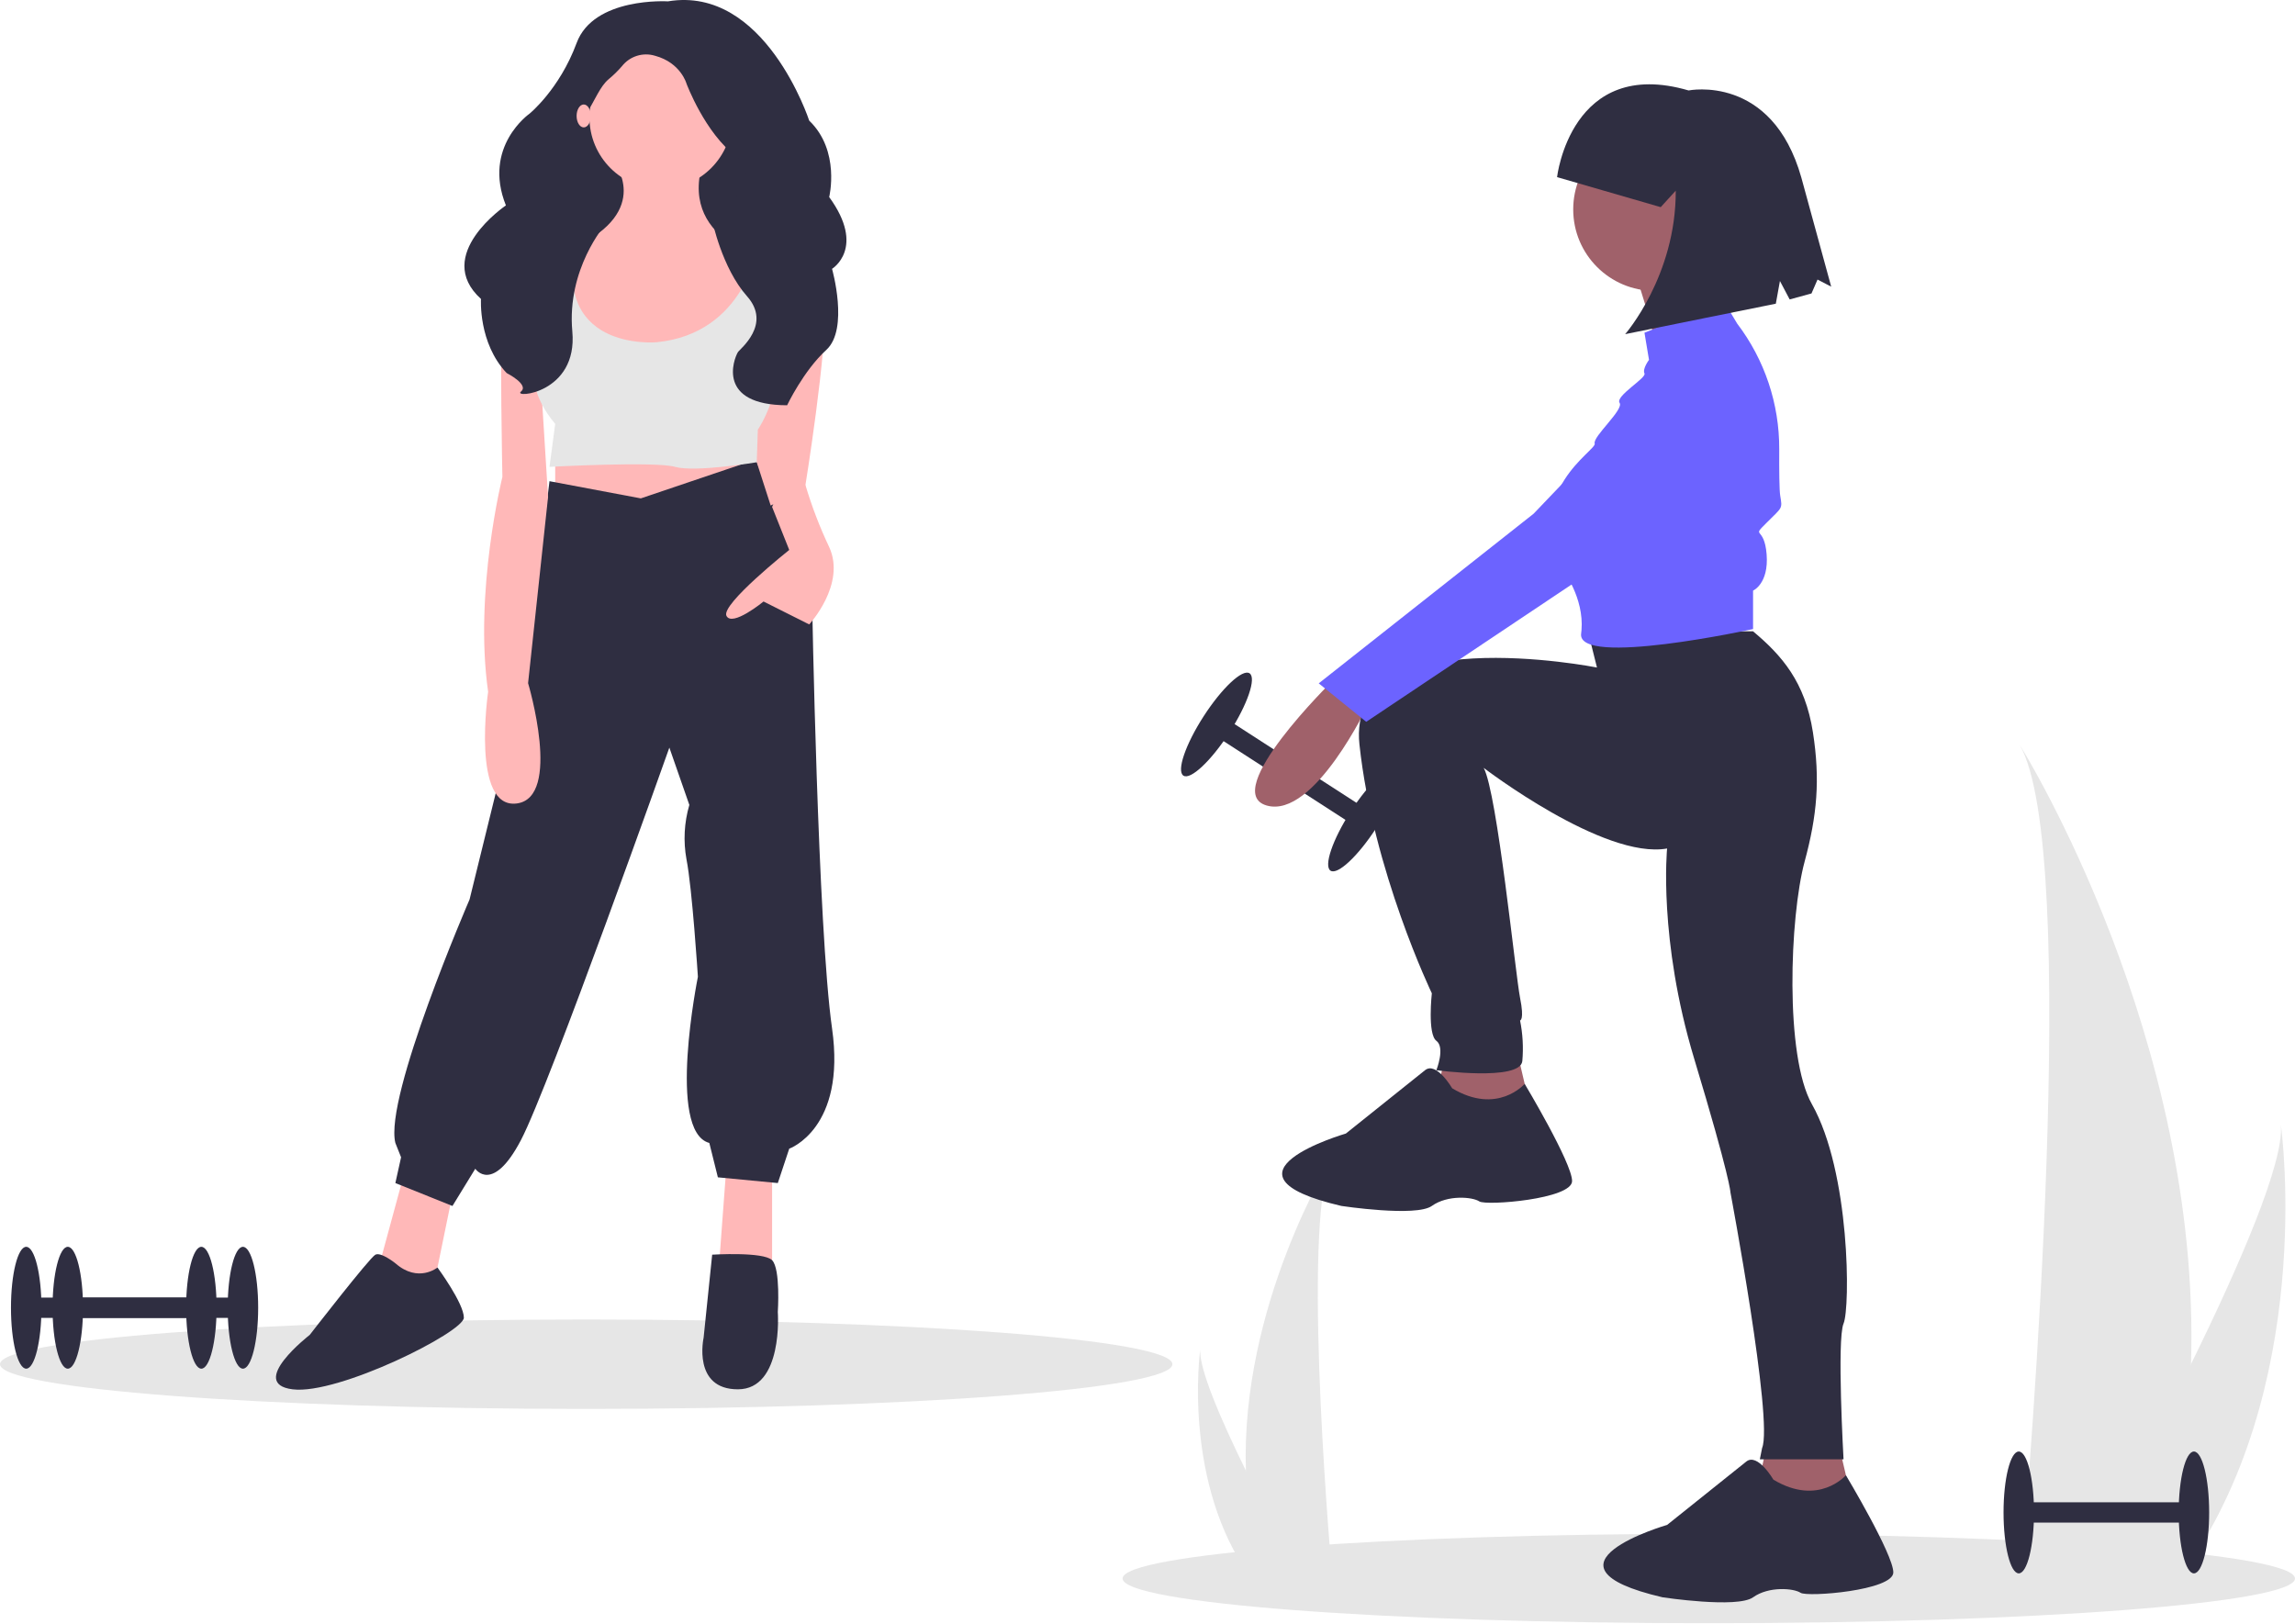
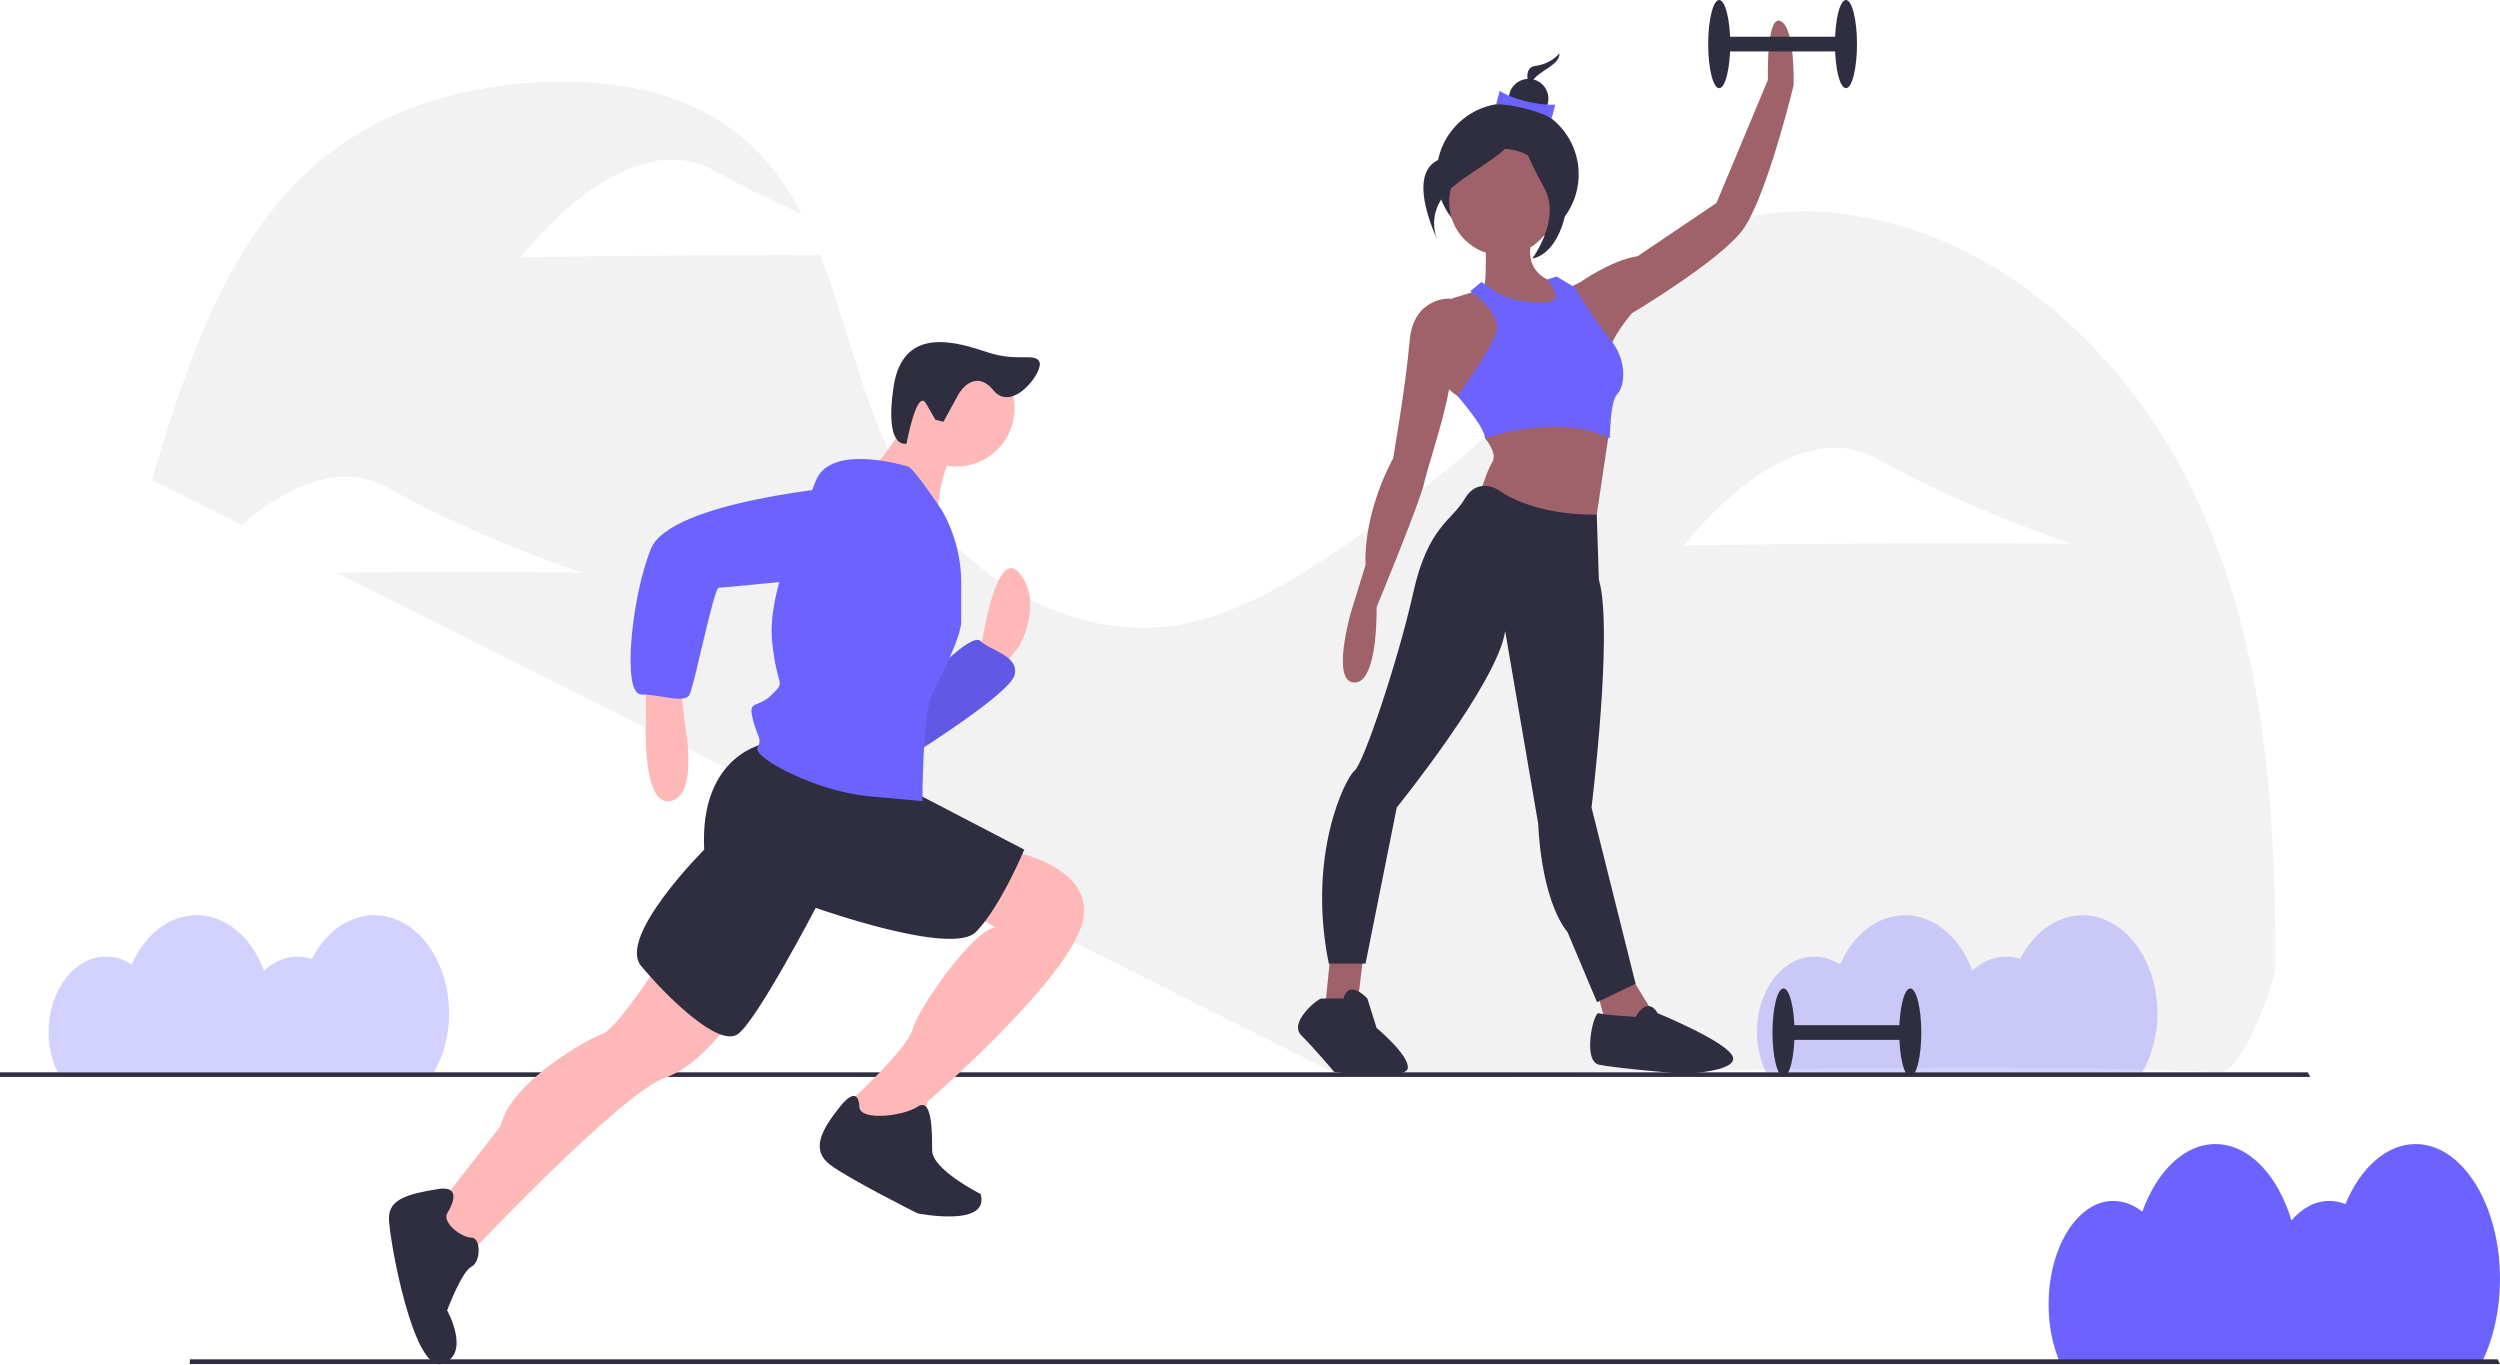
- <svg xmlns="http://www.w3.org/2000/svg" id="ba282fe7-a86d-4435-9597-c64b192ed79f" data-name="Layer 1" width="882.655" height="624.264" viewBox="0 0 882.655 624.264">
-   <rect x="650.916" y="401.084" width="7.81" height="67.363" transform="translate(-224.3524 611.0475) rotate(-57.13996)" fill="#2f2e41" />
-   <ellipse cx="683.114" cy="453.041" rx="23.431" ry="5.858" transform="matrix(0.54259, -0.84, 0.84, 0.54259, -226.7622, 643.1724)" fill="#2f2e41" />
-   <ellipse cx="626.529" cy="416.49" rx="23.431" ry="5.858" transform="translate(-221.9425 578.9227) rotate(-57.13996)" fill="#2f2e41" />
-   <ellipse cx="657.206" cy="607.069" rx="225.449" ry="17.195" fill="#e6e6e6" />
-   <ellipse cx="225.449" cy="524.654" rx="225.449" ry="17.195" fill="#e6e6e6" />
-   <path d="M1001.329,662.485a294.268,294.268,0,0,1-13.746,81.345c-.192.611-.392,1.213-.593,1.824h-51.299c.055-.547.11-1.158.164-1.824,3.421-39.323,23.141-278.651-.438-319.578C937.479,427.571,1005.306,537.539,1001.329,662.485Z" transform="translate(-158.6727 -137.8679)" fill="#e6e6e6" />
-   <path d="M997.48,743.829c-.429.611-.876,1.222-1.332,1.824H957.665c.292-.52.629-1.131,1.022-1.824,6.358-11.475,25.175-45.78,42.643-81.345,18.772-38.219,35.993-77.888,34.543-92.245C1036.319,573.478,1049.308,672.19,997.48,743.829Z" transform="translate(-158.6727 -137.8679)" fill="#e6e6e6" />
-   <path d="M637.84,703.438a149.366,149.366,0,0,0,6.977,41.289c.097.31.199.616.301.926h26.039c-.028-.278-.056-.588-.083-.926-1.736-19.959-11.746-141.439.222-162.213C670.249,584.2,635.821,640.018,637.84,703.438Z" transform="translate(-158.6727 -137.8679)" fill="#e6e6e6" />
-   <path d="M639.794,744.728c.218.31.444.62.676.926h19.534c-.148-.264-.319-.574-.519-.926-3.227-5.824-12.778-23.237-21.645-41.289-9.528-19.399-18.27-39.535-17.533-46.822C620.08,658.26,613.487,708.365,639.794,744.728Z" transform="translate(-158.6727 -137.8679)" fill="#e6e6e6" />
-   <path d="M671.074,399.807s-43.501,42.631-25.231,47.851,39.151-39.151,39.151-39.151Z" transform="translate(-158.6727 -137.8679)" fill="#a0616a" />
-   <polygon points="555.902 405.493 550.682 429.854 589.833 431.594 583.743 405.493 555.902 405.493" fill="#a0616a" />
-   <polygon points="679.446 556.007 674.226 580.368 713.377 582.108 707.286 556.007 679.446 556.007" fill="#a0616a" />
-   <path d="M769.387,380.667l3.48,13.92s-96.573-19.141-91.353,29.581,27.841,95.703,27.841,95.703-1.74,15.66,1.74,18.27,0,11.31,0,11.31,32.191,4.35,33.061-3.48a54.567,54.567,0,0,0-.87-15.66s1.74,0,0-8.7-8.769-78.865-13.989-88.436c0,0,46.18,35.364,70.541,31.014,0,0-3.48,34.801,10.44,80.912S824.198,596.433,824.198,596.433s16.53,87.872,12.18,98.313l-.87,4.35H867.699s-2.61-46.111,0-52.201,2.61-58.292-12.18-84.392c-10.474-18.484-8.523-72.077-2.794-93.26,4.811-17.789,6.026-31.481,3.206-49.692-3.016-19.475-12.022-29.655-23.033-38.883Z" transform="translate(-158.6727 -137.8679)" fill="#2f2e41" />
-   <circle cx="636.38" cy="80.539" r="31.321" fill="#a0616a" />
-   <path d="M786.787,240.593s9.57,27.841,8.7,33.061,27.841-10.44,27.841-10.44-11.31-27.841-7.83-35.671Z" transform="translate(-158.6727 -137.8679)" fill="#a0616a" />
-   <path d="M821.588,253.643l-30.451,12.18,1.74,10.44s-2.61,3.48-1.74,5.22-11.31,8.7-9.57,11.31-10.44,13.05-9.57,15.66-27.841,18.271-12.18,48.721c0,0,8.12,10.555,7.102,23.038q-.054.658-.142,1.323c-1.74,13.05,66.122-1.74,66.122-1.74V365.006s6.09-2.61,5.22-13.92-6.09-6.09,0-12.18,6.09-5.22,5.22-10.44c-.347-2.085-.417-9.58-.376-17.832a79.168,79.168,0,0,0-16.154-48.29h0Z" transform="translate(-158.6727 -137.8679)" fill="#6c63ff" />
-   <path d="M805.058,276.264,748.506,335.426,665.854,400.677l18.27,14.79L836.378,313.675S849.429,257.993,805.058,276.264Z" transform="translate(-158.6727 -137.8679)" fill="#6c63ff" />
-   <path d="M717.185,556.412s-6.09-10.44-10.44-6.96L676.294,573.812s-53.942,15.66-1.74,27.841c0,0,28.711,4.35,34.801,0s15.66-3.48,18.27-1.74,35.671-.87,35.671-7.83-18.234-37.379-18.234-37.379S734.586,566.852,717.185,556.412Z" transform="translate(-158.6727 -137.8679)" fill="#2f2e41" />
-   <path d="M840.729,706.926s-6.09-10.44-10.44-6.96l-30.451,24.361s-53.941,15.66-1.74,27.841c0,0,28.711,4.35,34.801,0s15.66-3.48,18.27-1.74,35.671-.87,35.671-7.83-18.234-37.379-18.234-37.379S858.129,717.366,840.729,706.926Z" transform="translate(-158.6727 -137.8679)" fill="#2f2e41" />
-   <path d="M757.517,205.986s5.296-46.552,50.589-33.334c0,0,32.042-6.517,43.359,33.502l11.487,41.957-5.258-2.732-2.324,5.35-8.391,2.297-3.746-7.093-1.579,8.731-57.951,11.716s19.599-22.393,19.46-55.189l-5.773,6.34Z" transform="translate(-158.6727 -137.8679)" fill="#2f2e41" />
-   <rect x="215.175" y="30.265" width="72.447" height="90.343" fill="#2f2e41" />
-   <polygon points="155.351 451.681 145.472 488.038 161.938 500.157 166.328 496.852 174.012 459.393 155.351 451.681" fill="#ffb8b8" />
-   <polygon points="279.389 448.376 276.096 492.445 296.952 492.445 296.952 451.681 279.389 448.376" fill="#ffb8b8" />
-   <polygon points="213.528 169.635 213.528 196.077 254.143 202.687 289.268 188.365 282.682 171.838 213.528 169.635" fill="#ffb8b8" />
-   <path d="M405.132,329.538l-35.126-6.61-8.781,71.613-21.954,89.241s-32.93,76.02-28.54,93.648l2.195,5.509-2.195,9.916,21.954,8.814,8.781-14.323s6.586,9.916,17.563-11.017,57.079-150.939,57.079-150.939l7.684,22.035a45.569,45.569,0,0,0-1.098,20.933c2.195,11.017,4.391,45.171,4.391,45.171s-12.074,59.494,4.391,63.901l3.293,13.221,23.051,2.204,4.391-13.221s21.954-7.712,16.465-46.273S470.992,368.099,470.992,368.099l-21.625-53.516Z" transform="translate(-158.6727 -137.8679)" fill="#2f2e41" />
-   <path d="M310.731,623.703s-5.488-4.407-7.684-3.305-25.247,30.849-25.247,30.849-24.149,18.73-6.586,20.933,65.861-22.035,65.861-27.544S326.927,625.331,326.927,625.331,319.513,631.415,310.731,623.703Z" transform="translate(-158.6727 -137.8679)" fill="#2f2e41" />
-   <path d="M432.574,620.397s19.758-1.232,23.051,2.138,2.195,19.896,2.195,19.896,2.195,29.747-15.367,29.747S429.281,652.348,429.281,652.348Z" transform="translate(-158.6727 -137.8679)" fill="#2f2e41" />
-   <ellipse cx="254.143" cy="45.138" rx="27.442" ry="27.544" fill="#ffb8b8" />
-   <path d="M394.704,200.083s15.367,18.73-15.367,33.052,21.954,73.817,21.954,73.817,61.47-23.137,55.982-68.308c0,0-37.321-6.61-28.54-37.459Z" transform="translate(-158.6727 -137.8679)" fill="#ffb8b8" />
-   <path d="M378.238,232.034s-25.247-3.305-26.344,17.628,0,71.613,0,71.613-10.977,44.07-5.488,82.631c0,0-6.586,45.171,10.977,42.968s4.391-46.273,4.391-46.273L369.457,328.987l-3.293-52.884L380.434,244.153Z" transform="translate(-158.6727 -137.8679)" fill="#ffb8b8" />
-   <path d="M450.898,236.901s23.937-.46,25.034,17.168-7.684,71.613-7.684,71.613L455.076,332.292l-12.074-37.459Z" transform="translate(-158.6727 -137.8679)" fill="#ffb8b8" />
-   <path d="M457.82,327.334l-2.195,5.509,6.586,16.526s-26.344,20.933-24.149,25.34,14.27-5.509,14.27-5.509l17.563,8.814s14.27-15.424,7.684-29.747a166.56,166.56,0,0,1-9.13-23.835S458.918,324.029,457.82,327.334Z" transform="translate(-158.6727 -137.8679)" fill="#ffb8b8" />
-   <path d="M373.299,228.178l-3.293,36.357s-15.367,15.424,2.195,36.357l-2.195,16.526s40.614-2.203,48.298,0,31.413-1.774,31.413-1.774l.419-12.549s10.977-15.424,7.684-38.561,0-30.849,0-30.849l-7.684-1.102s-4.94,33.603-38.968,36.908c0,0-42.261,3.856-30.186-41.315Z" transform="translate(-158.6727 -137.8679)" fill="#e6e6e6" />
-   <path d="M415.56,138.386S387.02,136.61,380.434,154.423s-18.112,27.165-18.112,27.165-18.156,12.667-9.078,35.279c0,0-28.243,19.05-9.583,35.972,0,0-1.098,16.922,9.879,28.501,0,0,8.781,4.453,5.488,7.125s21.954.891,19.758-23.157,12.623-40.987,12.623-40.987-14.27-31.178-7.684-41.866c3.999-6.489,5.716-11.328,9.035-14.129a41.714,41.714,0,0,0,5.124-5.02A11.798,11.798,0,0,1,410.62,159.321c9.879,2.672,12.074,10.688,12.074,10.688s7.135,19.149,19.209,28.055-9.33,24.493-9.33,24.493,3.721,18.351,13.386,29.215-2.785,20.334-3.507,21.552c-1.647,2.779-8.222,20.329,18.94,20.407,0,0,6.306-13.282,15.088-21.298s2.195-31.173,2.195-31.173,13.172-8.016-1.098-27.61c0,0,4.391-17.813-7.684-29.391C469.895,184.26,452.881,132.151,415.56,138.386Z" transform="translate(-158.6727 -137.8679)" fill="#2f2e41" />
-   <ellipse cx="224.505" cy="44.588" rx="2.744" ry="4.407" fill="#ffb8b8" />
-   <rect x="26.07" y="499.035" width="67.363" height="7.81" fill="#2f2e41" />
-   <ellipse cx="93.433" cy="502.94" rx="5.858" ry="23.431" fill="#2f2e41" />
-   <ellipse cx="26.07" cy="502.94" rx="5.858" ry="23.431" fill="#2f2e41" />
-   <rect x="10.079" y="499.035" width="67.363" height="7.81" fill="#2f2e41" />
-   <ellipse cx="77.442" cy="502.94" rx="5.858" ry="23.431" fill="#2f2e41" />
-   <ellipse cx="10.079" cy="502.94" rx="5.858" ry="23.431" fill="#2f2e41" />
-   <rect x="776.418" y="577.76" width="67.363" height="7.81" fill="#2f2e41" />
-   <ellipse cx="843.781" cy="581.665" rx="5.858" ry="23.431" fill="#2f2e41" />
-   <ellipse cx="776.418" cy="581.665" rx="5.858" ry="23.431" fill="#2f2e41" />
+ <svg xmlns="http://www.w3.org/2000/svg" id="f6ab8ba1-7e68-4bec-bb42-3789208a6270" data-name="Layer 1" width="1080" height="589.339" viewBox="0 0 1080 589.339">
+   <path d="M1140,707.811c0-32.167-16.322-58.243-36.457-58.243-12.655,0-23.8,10.305-30.337,25.946a18.287,18.287,0,0,0-6.967-1.398c-6.094,0-11.729,3.123-16.324,8.408-5.892-19.501-18.387-32.955-32.85-32.955-13.522,0-25.316,11.771-31.61,29.24a19.915,19.915,0,0,0-12.477-4.692C957.526,674.115,945,694.127,945,718.813a65.145,65.145,0,0,0,4.408,24.068h183.24C1137.261,733.125,1140,720.98,1140,707.811Z" transform="translate(-60 -155.3305)" fill="#6c63ff" />
+   <path d="M1009.299,371.482c-28.71-62.107-84.896-115.09-152.771-123.726-17.946-2.283-36.684-1.367-53.335,5.706-21.857,9.285-37.965,28.025-54.246,45.313A654.108,654.108,0,0,1,633.987,395.622c-20.687,13.696-42.876,26.475-67.437,29.979-49.245,7.026-97.956-26.556-120.414-70.942-14.029-27.727-20.512-60.28-31.854-89.119-13.061-.025-28.623-.02-45.365.057-46.277.213-83.944.897-83.944.897s44.774-59.307,83.776-37.334c12.464,7.022,25.519,13.288,37.516,18.567-6.816-13.111-15.413-24.907-27.24-34.392-23.321-18.702-54.907-23.948-84.769-22.555-31.357,1.463-63.002,9.858-88.482,28.192-45.391,32.662-64.135,90.153-80.178,143.723l38.778,19.44c16.633-14.38,40.956-28.605,63.375-15.975,39.003,21.973,83.807,36.562,83.807,36.562s-37.362-.338-83.639-.125c-7.772.036-15.292.085-22.441.142L636,618.567c142,2,249.068-5.679,384,0,7.037.296,22.866-36.592,22.918-46.3C1043.29,503.846,1038.009,433.589,1009.299,371.482Zm-137.882,18.615c-46.277.213-83.944.897-83.944.897s44.774-59.307,83.776-37.334,83.807,36.562,83.807,36.562S917.694,389.884,871.417,390.097Z" transform="translate(-60 -155.3305)" fill="#f2f2f2" />
+   <path d="M992,593.067c0-23.388-14.481-42.349-32.343-42.349-11.227,0-21.115,7.493-26.915,18.865a19.362,19.362,0,0,0-6.181-1.016,21.059,21.059,0,0,0-14.483,6.113c-5.228-14.179-16.313-23.962-29.144-23.962-11.997,0-22.46,8.558-28.043,21.26a20.107,20.107,0,0,0-11.07-3.412c-13.709,0-24.822,14.551-24.822,32.5a39.928,39.928,0,0,0,3.911,17.5H985.477A51.201,51.201,0,0,0,992,593.067Z" transform="translate(-60 -155.3305)" fill="#6c63ff" opacity="0.3" />
+   <polygon points="1080 589.237 82 589.237 82 587.237 1079 587.237 1080 589.237" fill="#2f2e41" />
+   <polygon points="998 465.237 0 465.237 0 463.237 997 463.237 998 465.237" fill="#2f2e41" />
+   <path d="M483.63,436.467s6.285-46.093,16.761-33.523,0,31.427,0,31.427l-8.381,10.476-8.381-6.285Z" transform="translate(-60 -155.3305)" fill="#ffb8b8" />
+   <path d="M458.488,451.133s20.952-23.047,25.142-18.856,16.761,6.285,14.666,14.666-46.093,35.618-46.093,35.618Z" transform="translate(-60 -155.3305)" fill="#6c63ff" />
+   <path d="M458.488,451.133s20.952-23.047,25.142-18.856,16.761,6.285,14.666,14.666-46.093,35.618-46.093,35.618Z" transform="translate(-60 -155.3305)" opacity="0.1" />
+   <path d="M339.064,449.038v16.761s-2.095,37.713,10.476,35.618,6.285-33.523,6.285-33.523l-2.095-18.856Z" transform="translate(-60 -155.3305)" fill="#ffb8b8" />
+   <path d="M345.349,570.557s-18.856,29.332-25.142,31.427-39.808,20.952-43.998,39.808l-29.332,37.713,14.666,18.856s67.045-71.235,85.902-77.521,37.713-37.713,37.713-37.713Z" transform="translate(-60 -155.3305)" fill="#ffb8b8" />
+   <path d="M494.105,522.369s39.808,6.285,33.523,31.427S460.583,631.317,460.583,631.317l-2.095,12.571L435.441,648.078l-10.476-10.476,2.095-6.285s25.142-23.047,27.237-31.427,25.142-41.903,35.618-43.998L475.249,547.511Z" transform="translate(-60 -155.3305)" fill="#ffb8b8" />
+   <path d="M253.162,679.506s8.381-12.571-4.19-10.476-20.952,4.19-20.952,12.571,10.476,67.045,23.047,62.855,2.095-23.047,2.095-23.047,6.285-16.761,10.476-18.856,4.19-12.571,0-12.571S251.067,683.696,253.162,679.506Z" transform="translate(-60 -155.3305)" fill="#2f2e41" />
+   <path d="M431.251,633.412s0-10.476-8.381,0-12.571,18.856-4.19,25.142,37.713,20.952,37.713,20.952,31.427,6.285,27.237-8.381c0,0-20.952-10.476-20.952-18.856s0-23.047-6.285-18.856S431.251,639.698,431.251,633.412Z" transform="translate(-60 -155.3305)" fill="#2f2e41" />
+   <path d="M391.443,476.275s-29.332,4.19-27.237,46.093c0,0-37.713,37.713-27.237,50.284s33.523,35.618,41.903,29.332,33.523-54.474,33.523-54.474,58.664,20.952,69.14,10.476,20.952-35.618,20.952-35.618l-52.379-27.237Z" transform="translate(-60 -155.3305)" fill="#2f2e41" />
+   <circle cx="413.154" cy="176.379" r="25.142" fill="#ffb8b8" />
+   <path d="M454.297,333.804s-14.666,23.047-18.856,25.142,29.332,23.047,29.332,23.047,0-27.237,10.476-33.523Z" transform="translate(-60 -155.3305)" fill="#ffb8b8" />
+   <path d="M452.202,356.851s-33.523-10.476-39.808,6.285-20.952,48.189-18.856,69.14,6.285,16.761,0,23.047-10.476,2.095-8.381,10.476,4.19,8.381,2.095,12.571S412.394,497.227,435.441,499.322l23.047,2.095s0-37.713,4.19-46.093,12.571-25.142,12.571-31.427V407.265a63.607,63.607,0,0,0-8.381-31.558h0S454.297,356.851,452.202,356.851Z" transform="translate(-60 -155.3305)" fill="#6c63ff" />
+   <path d="M427.06,365.232s-77.521,6.285-85.902,27.237-12.571,62.855-4.19,62.855,18.856,4.19,20.952,0,10.476-46.093,12.571-46.093,64.95-6.285,64.95-6.285S462.678,369.422,427.06,365.232Z" transform="translate(-60 -155.3305)" fill="#6c63ff" />
+   <path d="M474.164,325.476s6.672-11.595,15.012-1.524S511.083,315.516,509,311.567s-9.438.178-22.042-3.943-36.885-12.514-40.951,14.867,5.618,24.511,5.618,24.511,4.439-24.263,8.451-17.294l4.012,6.969,3.48.857Z" transform="translate(-60 -155.3305)" fill="#2f2e41" />
+   <circle cx="651.309" cy="75.314" r="30.674" fill="#2f2e41" />
+   <path d="M701.504,253.349s1.587,28.572-1.587,28.572S719.758,295.413,719.758,295.413l14.286-7.937v-9.524s-19.048-2.381-11.111-23.016S701.504,253.349,701.504,253.349Z" transform="translate(-60 -155.3305)" fill="#9f616a" />
+   <polygon points="574.835 411.517 572.454 435.327 580.391 437.708 586.74 431.359 589.121 411.517 574.835 411.517" fill="#9f616a" />
+   <polygon points="689.124 425.01 693.092 440.089 704.203 447.232 716.109 440.883 702.616 418.66 689.124 425.01" fill="#9f616a" />
+   <circle cx="649.043" cy="87.304" r="23.016" fill="#9f616a" />
+   <path d="M695.154,328.747l-5.556-2.381s-9.524-5.556-10.318-16.667,7.937-25.397,7.937-25.397l12.699-3.968,14.92,12.143.16,19.603Z" transform="translate(-60 -155.3305)" fill="#9f616a" />
+   <path d="M689.599,285.889l-3.175-1.587s-15.873-.794-17.461,18.254-7.143,50.795-7.143,50.795-12.699,22.223-11.905,46.033l-6.349,20.635s-8.73,30.159,1.587,30.159,9.524-32.54,9.524-32.54,19.048-46.033,20.635-53.969,15.08-45.239,11.111-55.557S689.599,285.889,689.599,285.889Z" transform="translate(-60 -155.3305)" fill="#9f616a" />
+   <path d="M701.504,335.89v8.73s5.556,6.349,3.175,10.318-4.762,11.905-4.762,11.905L711.028,384.304l37.302,3.175,7.418-49.699Z" transform="translate(-60 -155.3305)" fill="#9f616a" />
+   <path d="M736.425,280.333l6.349-3.175s13.492-9.524,24.604-11.111l34.128-23.016,22.223-53.176s-.794-28.572,5.556-25.397S834.84,192.236,834.84,192.236s-11.905,49.207-22.223,62.7-47.62,35.715-47.62,35.715-10.318,11.905-9.524,17.461S736.425,280.333,736.425,280.333Z" transform="translate(-60 -155.3305)" fill="#9f616a" />
+   <path d="M707.059,366.843s-8.73-5.556-14.286,3.968-15.873,11.905-22.223,40.477S649.121,485.1,645.153,488.275s-20.635,36.509-11.111,83.335h15.873L663.408,504.148s43.652-53.969,46.826-76.192L724.52,511.291s.794,31.747,12.699,46.826l12.699,30.159,16.667-7.937-19.048-76.192s9.524-76.986,3.175-98.415l-.912-28.094S723.726,378.748,707.059,366.843Z" transform="translate(-60 -155.3305)" fill="#2f2e41" />
+   <path d="M640.391,586.69h-9.524c-1.587,0-14.286,10.318-8.73,15.873s14.286,15.873,14.286,15.873,30.953,3.937,31.747-1.619-13.492-17.429-13.492-17.429l-3.968-12.699S642.772,577.959,640.391,586.69Z" transform="translate(-60 -155.3305)" fill="#2f2e41" />
+   <path d="M766.584,594.626s-13.492-.794-15.873-1.587-7.143,20.635,0,22.223S787.22,619.23,787.22,619.23s23.016-.794,21.429-7.143-32.54-19.048-32.54-19.048S772.14,585.102,766.584,594.626Z" transform="translate(-60 -155.3305)" fill="#2f2e41" />
+   <path d="M703.885,279.54l-3.968-2.381-4.762,3.968s14.286,9.524,11.111,18.254-16.667,26.985-16.667,26.985,11.905,13.492,11.905,18.254c0,0,30.953-11.111,53.969,0,0,0,0-15.873,3.175-19.048s4.762-14.286-3.175-23.81a174.007,174.007,0,0,1-15.08-22.223l-7.937-4.762-4.088,1.297s8.056,9.021.12,9.815S707.853,284.302,703.885,279.54Z" transform="translate(-60 -155.3305)" fill="#6c63ff" />
+   <path d="M733.728,178.347a16.767,16.767,0,0,1-10.4,5.448c-6.933.99-1.486,11.886-1.486,11.886s-1.981-3.962,1.981-7.429S733.728,182.804,733.728,178.347Z" transform="translate(-60 -155.3305)" fill="#2f2e41" />
+   <circle cx="660.36" cy="42.628" r="8.549" fill="#2f2e41" />
+   <path d="M730.34,206.376c-6.604-3.45-17.965-6.163-24.002-5.969l1.527-5.838c5.344,3.631,16.645,6.394,24.002,5.969Z" transform="translate(-60 -155.3305)" fill="#6c63ff" />
+   <path d="M716.696,206.89s-10.407,13.38-31.221,16.354-4.46,35.681-4.46,35.681-5.947-11.894,5.947-22.3S716.696,220.27,716.696,206.89Z" transform="translate(-60 -155.3305)" fill="#2f2e41" />
+   <path d="M717.49,206.096s5.947,20.814,14.867,23.787,4.46,34.194-10.407,37.167c0,0,12.637-17.097,5.203-30.477S715.26,212.786,717.49,206.096Z" transform="translate(-60 -155.3305)" fill="#2f2e41" />
+   <rect x="742.696" y="15.873" width="54.763" height="6.349" fill="#2f2e41" />
+   <ellipse cx="797.46" cy="19.048" rx="4.762" ry="19.048" fill="#2f2e41" />
+   <ellipse cx="742.696" cy="19.048" rx="4.762" ry="19.048" fill="#2f2e41" />
+   <rect x="770.475" y="442.882" width="54.763" height="6.349" fill="#2f2e41" />
+   <ellipse cx="825.238" cy="446.057" rx="4.762" ry="19.048" fill="#2f2e41" />
+   <ellipse cx="770.475" cy="446.057" rx="4.762" ry="19.048" fill="#2f2e41" />
+   <path d="M254,593.067c0-23.388-14.481-42.349-32.343-42.349-11.227,0-21.115,7.493-26.915,18.865a19.362,19.362,0,0,0-6.181-1.016,21.059,21.059,0,0,0-14.483,6.113c-5.228-14.179-16.313-23.962-29.144-23.962-11.997,0-22.46,8.558-28.043,21.26a20.107,20.107,0,0,0-11.07-3.412c-13.709,0-24.822,14.551-24.822,32.5a39.928,39.928,0,0,0,3.911,17.5H247.477A51.201,51.201,0,0,0,254,593.067Z" transform="translate(-60 -155.3305)" fill="#6c63ff" opacity="0.3" />
</svg>
